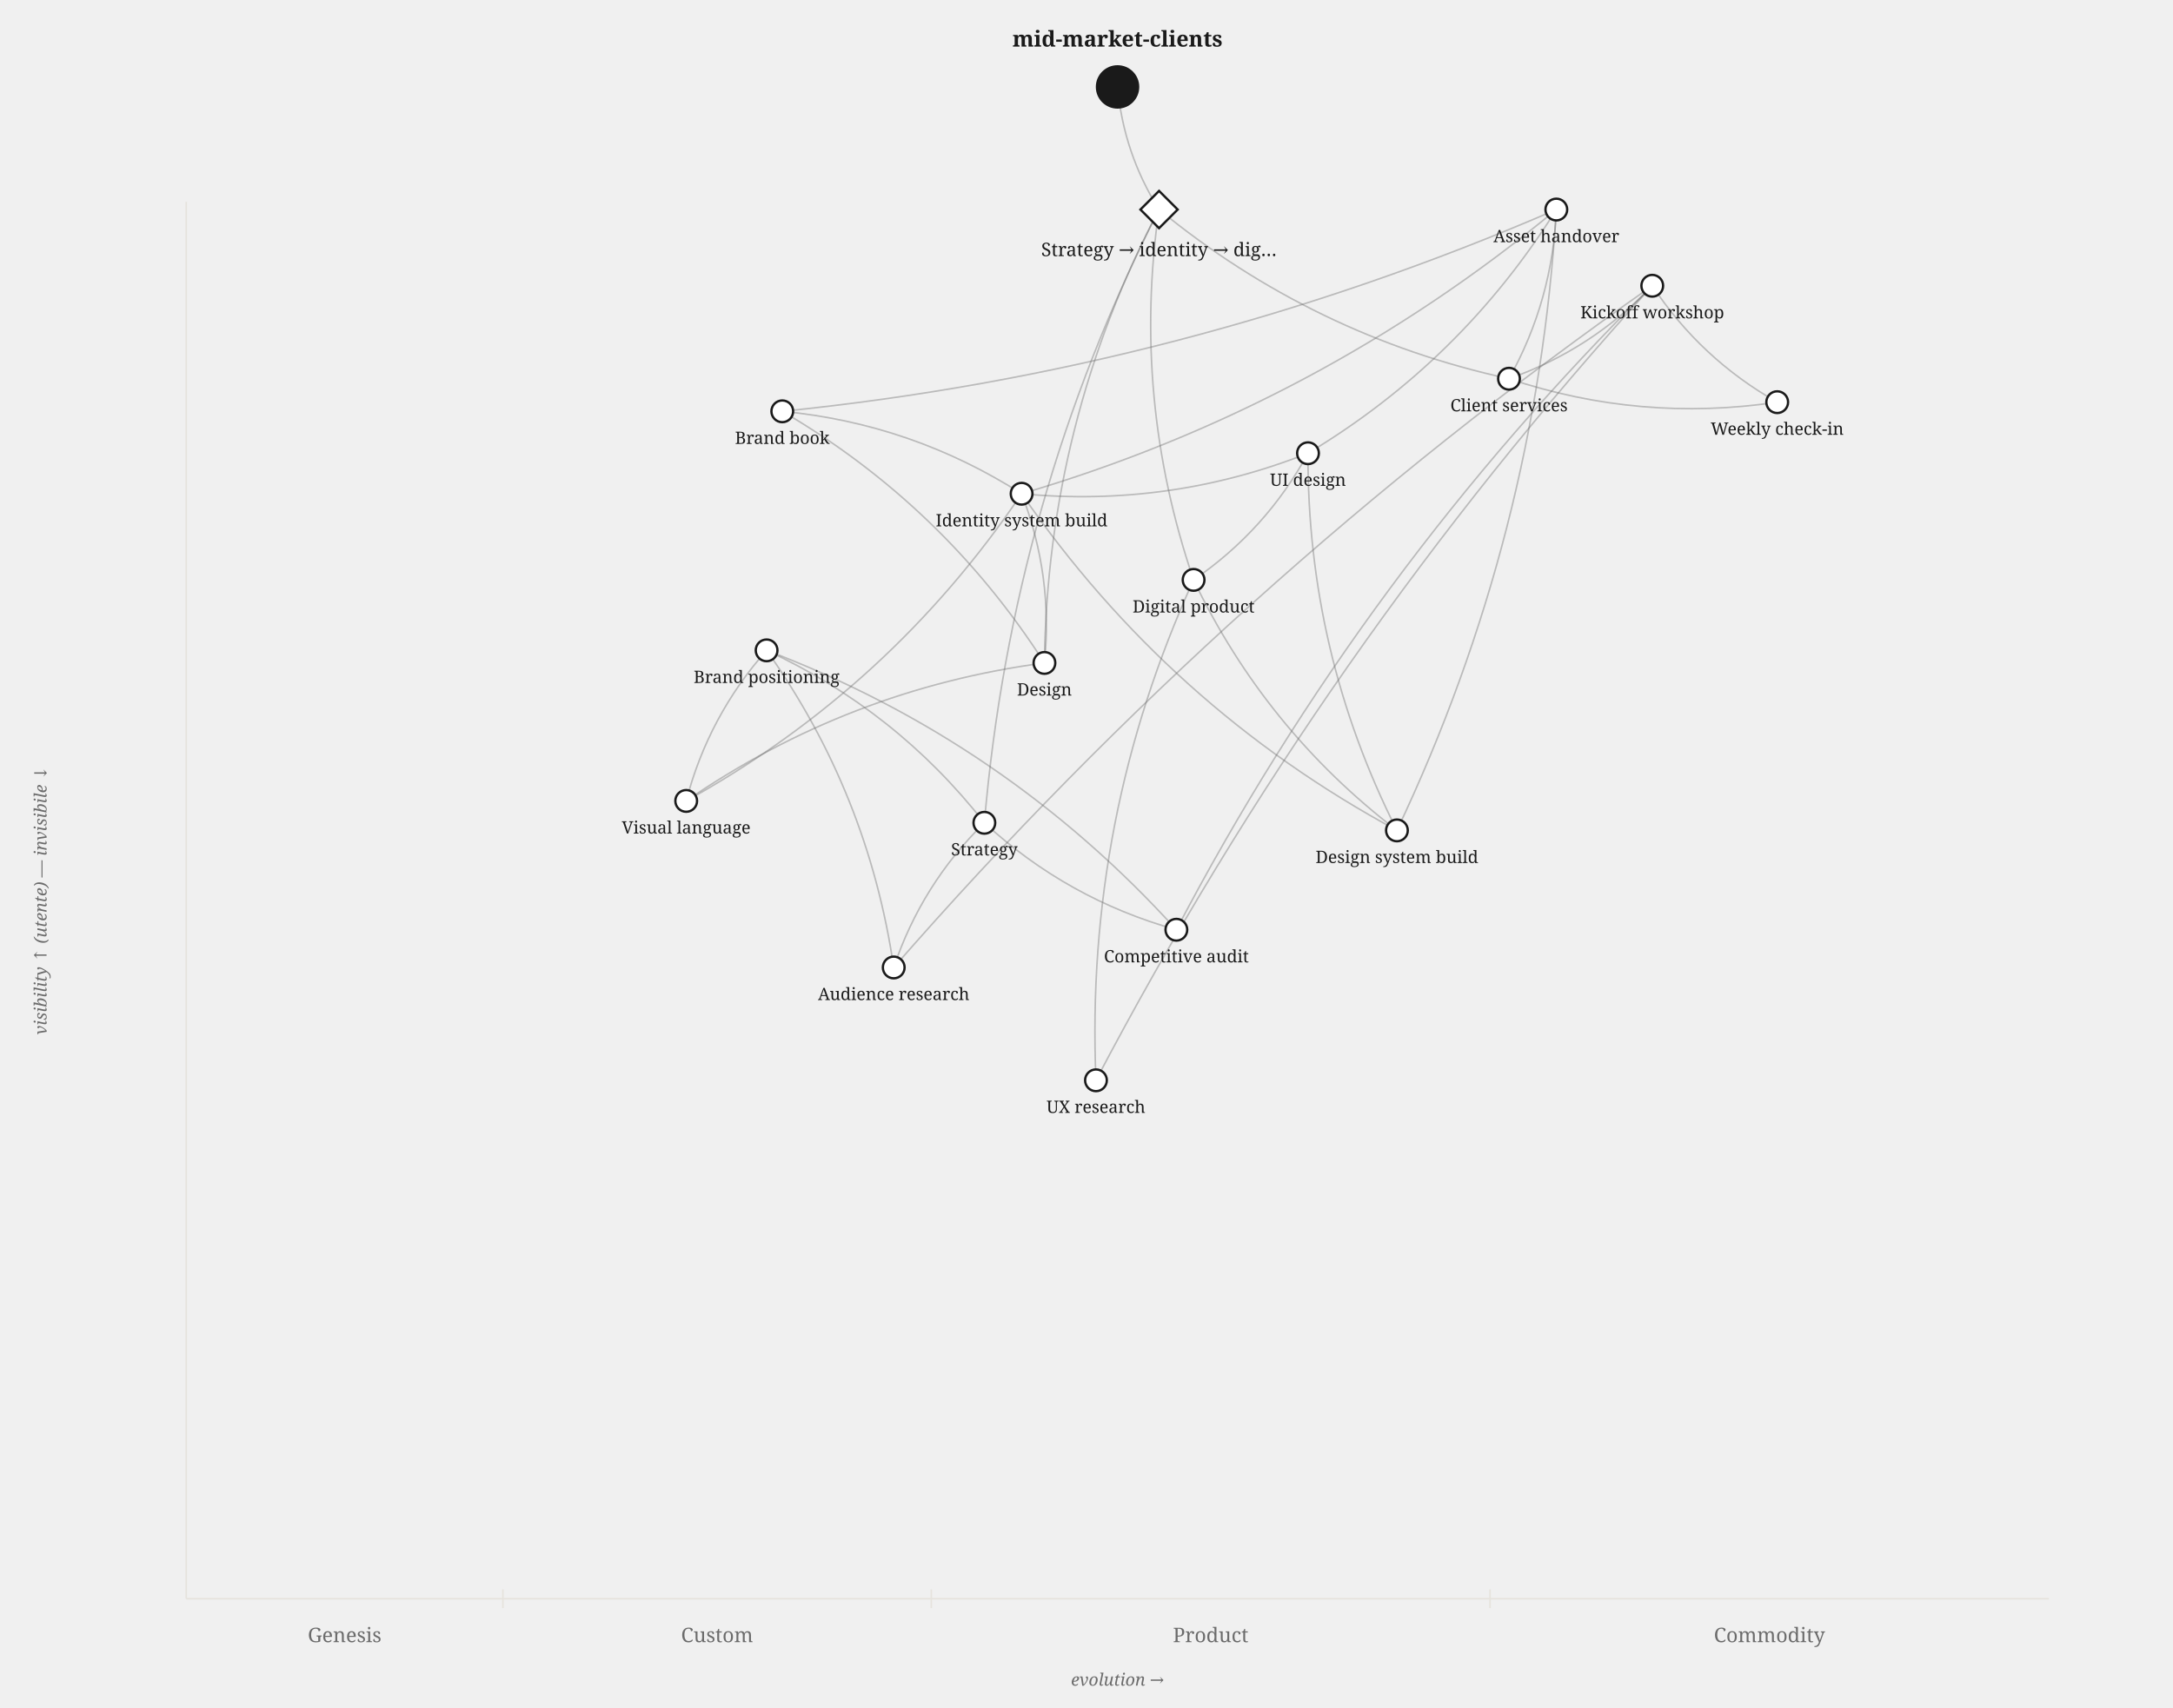
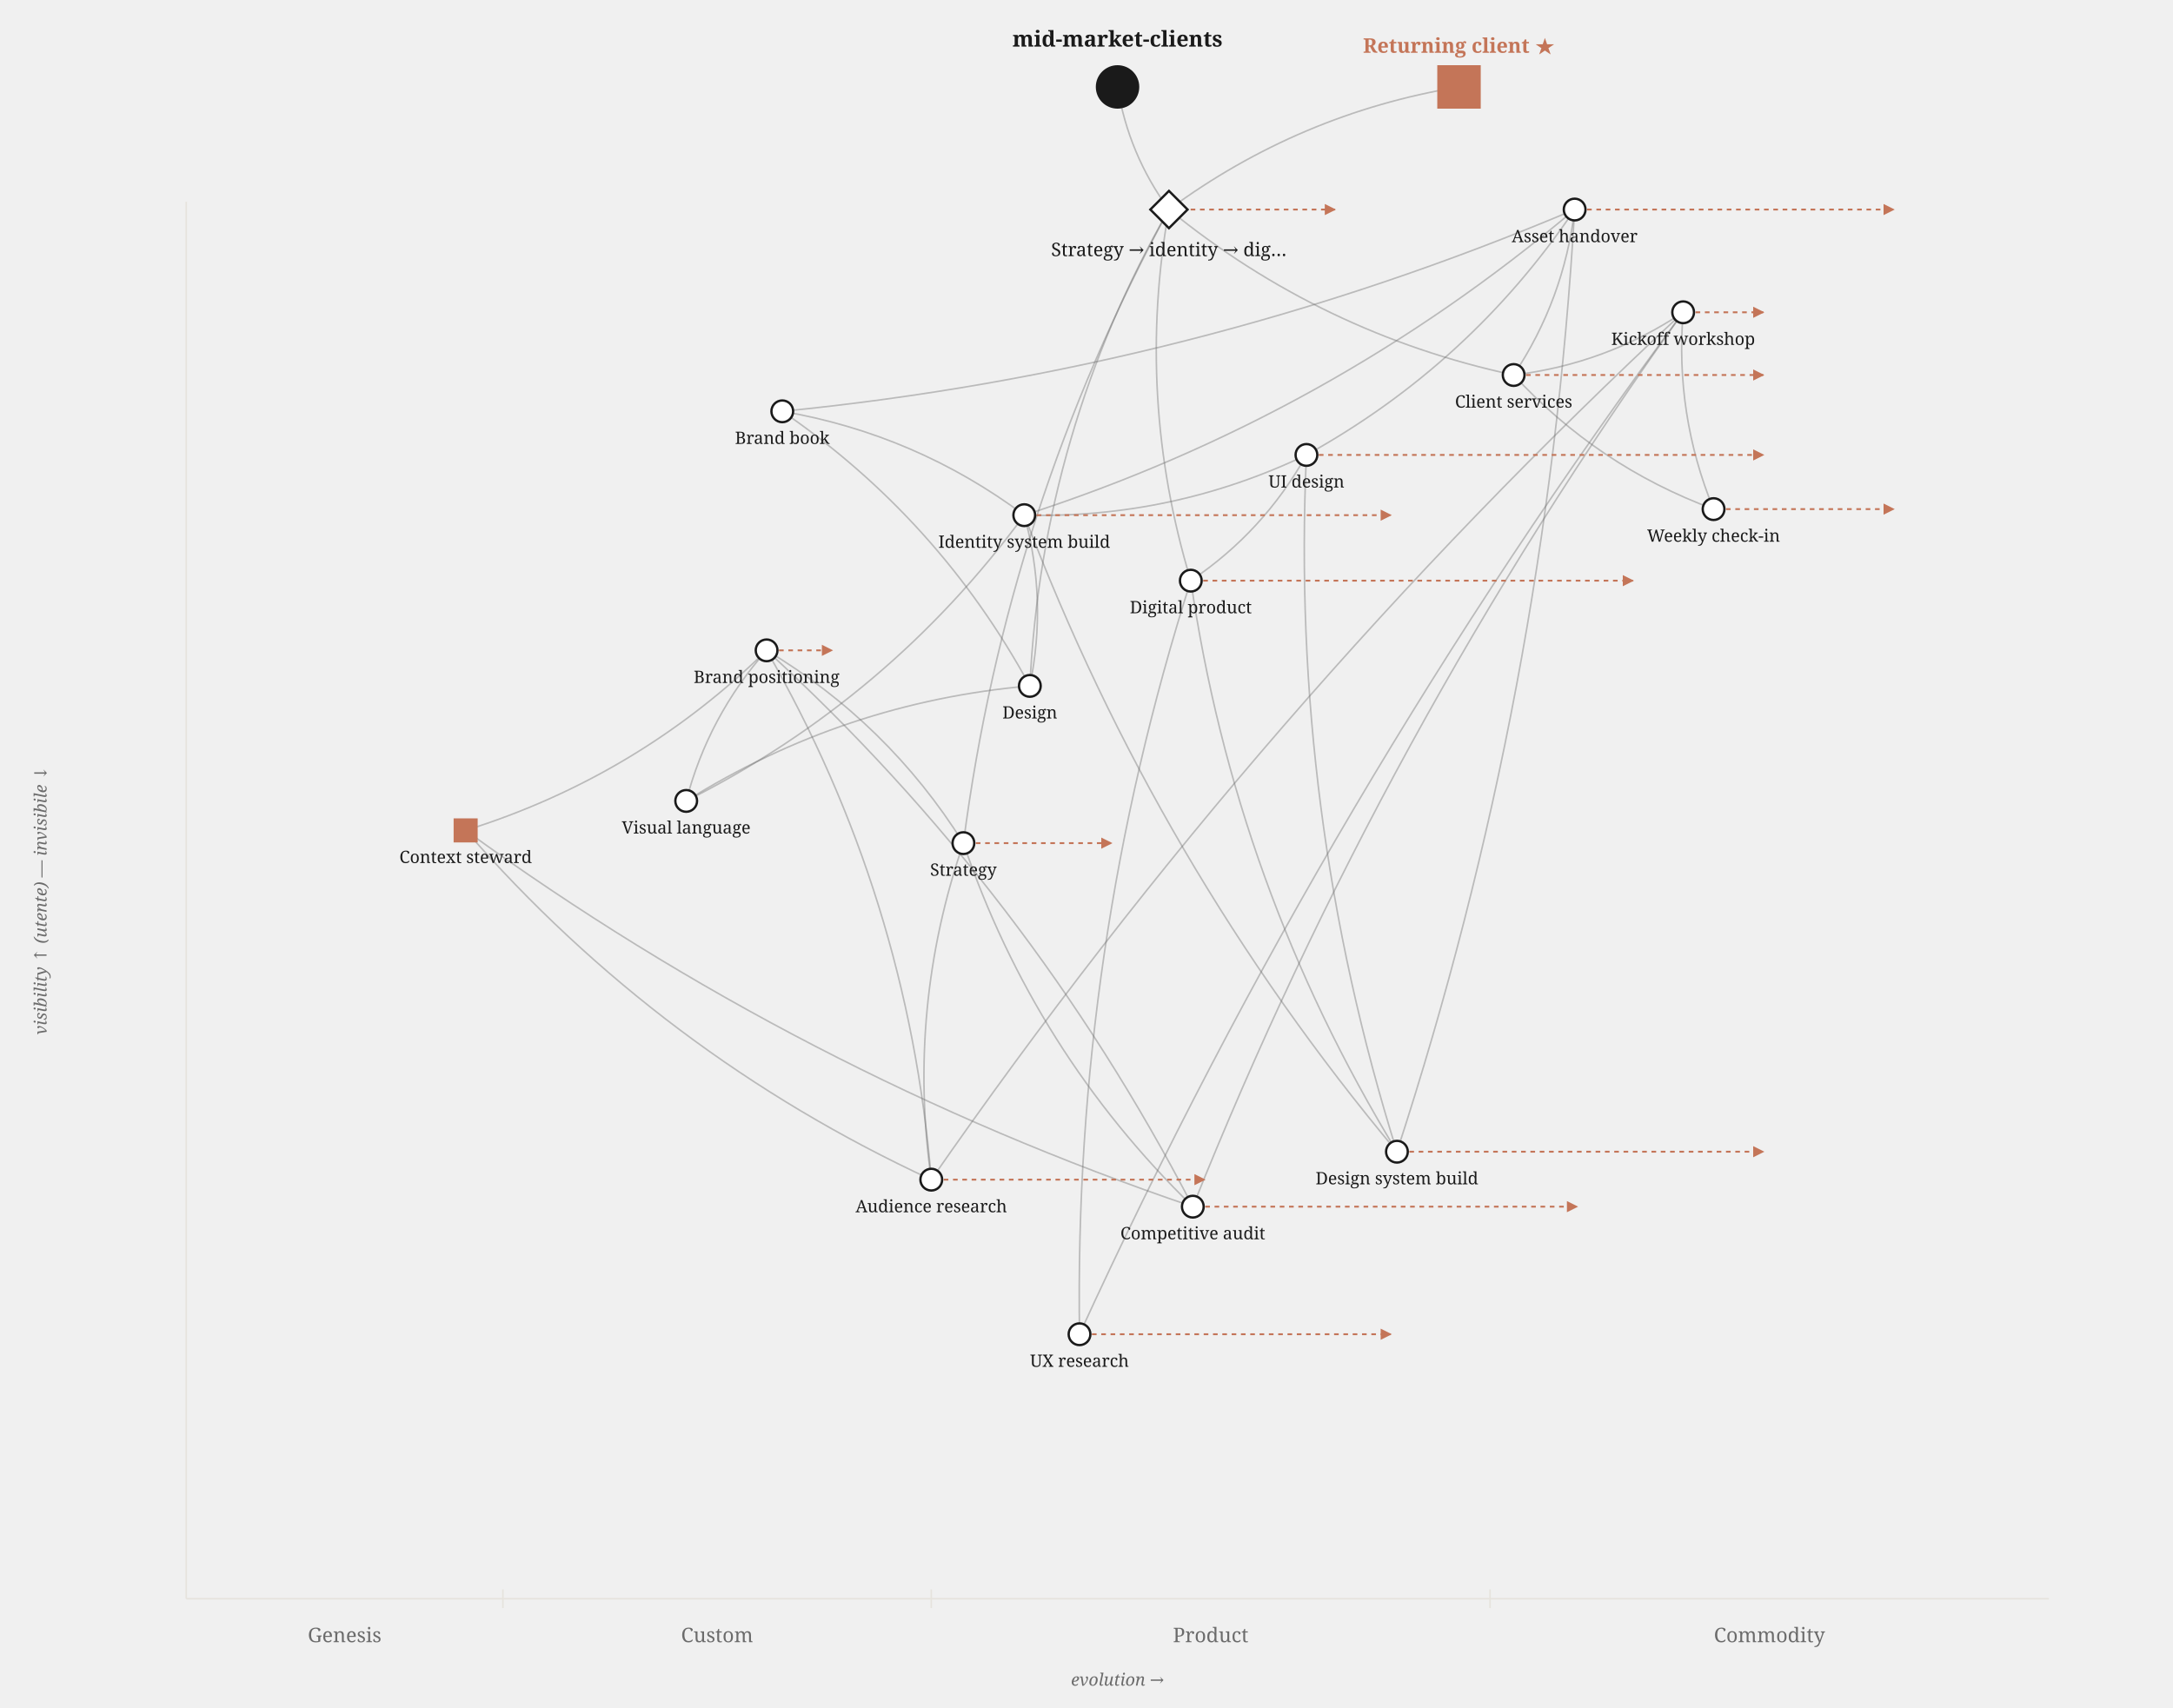
<svg xmlns="http://www.w3.org/2000/svg" viewBox="0 0 1400 1100" width="100%" style="font-family: ui-serif, Georgia, serif; background: #faf9f6;">
  <line x1="120" y1="130" x2="120" y2="1030" stroke="#e6e3dd" stroke-width="1" />
  <line x1="120" y1="1030" x2="1320" y2="1030" stroke="#e6e3dd" stroke-width="1" />
  <line x1="324.0" y1="1024.0" x2="324.0" y2="1036.0" stroke="#e6e3dd" stroke-width="1" />
  <line x1="600.0" y1="1024.0" x2="600.0" y2="1036.0" stroke="#e6e3dd" stroke-width="1" />
  <line x1="960.0" y1="1024.0" x2="960.0" y2="1036.0" stroke="#e6e3dd" stroke-width="1" />
  <text x="222.0" y="1058" text-anchor="middle" font-size="13" fill="#6b6b6b">Genesis</text>
  <text x="462.0" y="1058" text-anchor="middle" font-size="13" fill="#6b6b6b">Custom</text>
  <text x="780.0" y="1058" text-anchor="middle" font-size="13" fill="#6b6b6b">Product</text>
  <text x="1140.0" y="1058" text-anchor="middle" font-size="13" fill="#6b6b6b">Commodity</text>
  <text x="720.0" y="1086" text-anchor="middle" font-size="11" fill="#6b6b6b" font-style="italic">evolution →</text>
  <text x="30" y="580.0" text-anchor="middle" transform="rotate(-90 30 580.0)" font-size="11" fill="#6b6b6b" font-style="italic">visibility ↑ (utente) — invisibile ↓</text>
  <defs>
    <marker id="arrow-accent" viewBox="0 0 10 10" refX="9" refY="5" markerWidth="6" markerHeight="6" orient="auto-start-reverse">
      <path d="M0,0 L10,5 L0,10 z" fill="#c47558" />
    </marker>
  </defs>
-   <path d="M634.2,530.1 Q593.8,569.7 575.8,623.3" stroke="#6b6b6b" stroke-opacity="0.4" stroke-width="1" fill="none" />
-   <path d="M634.2,530.1 Q577.4,457.7 493.9,419.0" stroke="#6b6b6b" stroke-opacity="0.4" stroke-width="1" fill="none" />
-   <path d="M634.2,530.1 Q687.8,579.4 757.9,599.0" stroke="#6b6b6b" stroke-opacity="0.4" stroke-width="1" fill="none" />
-   <path d="M672.9,427.1 Q607.9,325.8 504.0,265.0" stroke="#6b6b6b" stroke-opacity="0.4" stroke-width="1" fill="none" />
-   <path d="M672.9,427.1 Q678.6,370.9 658.2,318.1" stroke="#6b6b6b" stroke-opacity="0.4" stroke-width="1" fill="none" />
-   <path d="M672.9,427.1 Q546.8,443.9 442.1,516.0" stroke="#6b6b6b" stroke-opacity="0.4" stroke-width="1" fill="none" />
-   <path d="M769.0,373.6 Q815.1,470.0 900.0,535.0" stroke="#6b6b6b" stroke-opacity="0.4" stroke-width="1" fill="none" />
-   <path d="M769.0,373.6 Q815.7,341.6 842.7,292.0" stroke="#6b6b6b" stroke-opacity="0.4" stroke-width="1" fill="none" />
-   <path d="M769.0,373.6 Q698.9,527.3 706.1,696.0" stroke="#6b6b6b" stroke-opacity="0.4" stroke-width="1" fill="none" />
-   <path d="M972.2,244.0 Q1000.5,193.2 1002.7,135.0" stroke="#6b6b6b" stroke-opacity="0.4" stroke-width="1" fill="none" />
-   <path d="M972.2,244.0 Q1025.5,225.2 1064.5,184.1" stroke="#6b6b6b" stroke-opacity="0.4" stroke-width="1" fill="none" />
-   <path d="M972.2,244.0 Q1056.8,272.3 1145.0,259.1" stroke="#6b6b6b" stroke-opacity="0.4" stroke-width="1" fill="none" />
-   <path d="M575.8,623.3 Q559.4,511.3 493.9,419.0" stroke="#6b6b6b" stroke-opacity="0.4" stroke-width="1" fill="none" />
+   <path d="M620.7,543.2 Q584.3,649.1 600.0,760.0" stroke="#6b6b6b" stroke-opacity="0.4" stroke-width="1" fill="none" />
+   <path d="M620.7,543.2 Q572.2,465.9 493.9,419.0" stroke="#6b6b6b" stroke-opacity="0.4" stroke-width="1" fill="none" />
+   <path d="M620.7,543.2 Q666.5,678.0 768.5,777.4" stroke="#6b6b6b" stroke-opacity="0.4" stroke-width="1" fill="none" />
+   <path d="M663.5,441.9 Q605.0,334.3 504.0,265.0" stroke="#6b6b6b" stroke-opacity="0.4" stroke-width="1" fill="none" />
+   <path d="M663.5,441.9 Q674.9,386.5 659.9,331.9" stroke="#6b6b6b" stroke-opacity="0.4" stroke-width="1" fill="none" />
+   <path d="M663.5,441.9 Q543.9,452.4 442.1,516.0" stroke="#6b6b6b" stroke-opacity="0.4" stroke-width="1" fill="none" />
+   <path d="M767.2,374.1 Q796.0,571.6 900.0,742.0" stroke="#6b6b6b" stroke-opacity="0.4" stroke-width="1" fill="none" />
+   <path d="M767.2,374.1 Q814.1,342.6 841.7,293.1" stroke="#6b6b6b" stroke-opacity="0.4" stroke-width="1" fill="none" />
+   <path d="M767.2,374.1 Q691.7,611.0 695.5,859.6" stroke="#6b6b6b" stroke-opacity="0.4" stroke-width="1" fill="none" />
+   <path d="M975.2,241.6 Q1007.6,193.0 1014.5,135.0" stroke="#6b6b6b" stroke-opacity="0.4" stroke-width="1" fill="none" />
+   <path d="M975.2,241.6 Q1034.6,234.5 1084.4,201.2" stroke="#6b6b6b" stroke-opacity="0.4" stroke-width="1" fill="none" />
+   <path d="M975.2,241.6 Q1029.2,300.3 1104.0,328.0" stroke="#6b6b6b" stroke-opacity="0.4" stroke-width="1" fill="none" />
+   <path d="M600.0,760.0 Q585.1,577.6 493.9,419.0" stroke="#6b6b6b" stroke-opacity="0.4" stroke-width="1" fill="none" />
  <path d="M493.9,419.0 Q456.4,461.3 442.1,516.0" stroke="#6b6b6b" stroke-opacity="0.4" stroke-width="1" fill="none" />
-   <path d="M757.9,599.0 Q647.5,477.3 493.9,419.0" stroke="#6b6b6b" stroke-opacity="0.4" stroke-width="1" fill="none" />
-   <path d="M504.0,265.0 Q763.4,238.7 1002.7,135.0" stroke="#6b6b6b" stroke-opacity="0.4" stroke-width="1" fill="none" />
-   <path d="M658.2,318.1 Q587.5,273.0 504.0,265.0" stroke="#6b6b6b" stroke-opacity="0.4" stroke-width="1" fill="none" />
-   <path d="M658.2,318.1 Q753.1,455.6 900.0,535.0" stroke="#6b6b6b" stroke-opacity="0.4" stroke-width="1" fill="none" />
-   <path d="M658.2,318.1 Q753.6,327.2 842.7,292.0" stroke="#6b6b6b" stroke-opacity="0.4" stroke-width="1" fill="none" />
-   <path d="M658.2,318.1 Q849.2,261.9 1002.7,135.0" stroke="#6b6b6b" stroke-opacity="0.4" stroke-width="1" fill="none" />
-   <path d="M442.1,516.0 Q573.9,443.0 658.2,318.1" stroke="#6b6b6b" stroke-opacity="0.4" stroke-width="1" fill="none" />
-   <path d="M900.0,535.0 Q990.1,344.9 1002.7,135.0" stroke="#6b6b6b" stroke-opacity="0.4" stroke-width="1" fill="none" />
-   <path d="M842.7,292.0 Q842.2,420.4 900.0,535.0" stroke="#6b6b6b" stroke-opacity="0.4" stroke-width="1" fill="none" />
-   <path d="M842.7,292.0 Q941.5,232.7 1002.7,135.0" stroke="#6b6b6b" stroke-opacity="0.4" stroke-width="1" fill="none" />
-   <path d="M1064.5,184.1 Q793.4,374.0 575.8,623.3" stroke="#6b6b6b" stroke-opacity="0.4" stroke-width="1" fill="none" />
-   <path d="M1064.5,184.1 Q879.0,367.8 757.9,599.0" stroke="#6b6b6b" stroke-opacity="0.4" stroke-width="1" fill="none" />
-   <path d="M1064.5,184.1 Q852.5,417.1 706.1,696.0" stroke="#6b6b6b" stroke-opacity="0.4" stroke-width="1" fill="none" />
-   <path d="M1064.5,184.1 Q1095.8,231.3 1145.0,259.1" stroke="#6b6b6b" stroke-opacity="0.4" stroke-width="1" fill="none" />
-   <path d="M720.0,56.0 Q723.9,98.7 746.7,135.0" stroke="#6b6b6b" stroke-opacity="0.4" stroke-width="1" fill="none" />
-   <path d="M746.7,135.0 Q652.0,321.6 634.2,530.1" stroke="#6b6b6b" stroke-opacity="0.4" stroke-width="1" fill="none" />
-   <path d="M746.7,135.0 Q674.8,272.2 672.9,427.1" stroke="#6b6b6b" stroke-opacity="0.4" stroke-width="1" fill="none" />
-   <path d="M746.7,135.0 Q729.2,257.0 769.0,373.6" stroke="#6b6b6b" stroke-opacity="0.4" stroke-width="1" fill="none" />
-   <path d="M746.7,135.0 Q846.4,216.6 972.2,244.0" stroke="#6b6b6b" stroke-opacity="0.4" stroke-width="1" fill="none" />
+   <path d="M768.5,777.4 Q663.0,573.9 493.9,419.0" stroke="#6b6b6b" stroke-opacity="0.4" stroke-width="1" fill="none" />
+   <path d="M504.0,265.0 Q769.1,238.8 1014.5,135.0" stroke="#6b6b6b" stroke-opacity="0.4" stroke-width="1" fill="none" />
+   <path d="M659.9,331.9 Q590.0,279.8 504.0,265.0" stroke="#6b6b6b" stroke-opacity="0.4" stroke-width="1" fill="none" />
+   <path d="M659.9,331.9 Q745.4,557.2 900.0,742.0" stroke="#6b6b6b" stroke-opacity="0.4" stroke-width="1" fill="none" />
+   <path d="M659.9,331.9 Q755.4,334.3 841.7,293.1" stroke="#6b6b6b" stroke-opacity="0.4" stroke-width="1" fill="none" />
+   <path d="M659.9,331.9 Q856.6,268.4 1014.5,135.0" stroke="#6b6b6b" stroke-opacity="0.4" stroke-width="1" fill="none" />
+   <path d="M442.1,516.0 Q573.1,450.1 659.9,331.9" stroke="#6b6b6b" stroke-opacity="0.4" stroke-width="1" fill="none" />
+   <path d="M900.0,742.0 Q996.6,445.9 1014.5,135.0" stroke="#6b6b6b" stroke-opacity="0.4" stroke-width="1" fill="none" />
+   <path d="M841.7,293.1 Q831.2,522.7 900.0,742.0" stroke="#6b6b6b" stroke-opacity="0.4" stroke-width="1" fill="none" />
+   <path d="M841.7,293.1 Q947.1,234.8 1014.5,135.0" stroke="#6b6b6b" stroke-opacity="0.4" stroke-width="1" fill="none" />
+   <path d="M1084.4,201.2 Q812.0,454.4 600.0,760.0" stroke="#6b6b6b" stroke-opacity="0.4" stroke-width="1" fill="none" />
+   <path d="M1084.4,201.2 Q891.4,470.1 768.5,777.4" stroke="#6b6b6b" stroke-opacity="0.4" stroke-width="1" fill="none" />
+   <path d="M1084.4,201.2 Q855.5,510.1 695.5,859.6" stroke="#6b6b6b" stroke-opacity="0.4" stroke-width="1" fill="none" />
+   <path d="M1084.4,201.2 Q1079.0,267.0 1104.0,328.0" stroke="#6b6b6b" stroke-opacity="0.4" stroke-width="1" fill="none" />
+   <path d="M300.0,535.0 Q426.0,679.5 600.0,760.0" stroke="#6b6b6b" stroke-opacity="0.4" stroke-width="1" fill="none" />
+   <path d="M300.0,535.0 Q515.9,691.7 768.5,777.4" stroke="#6b6b6b" stroke-opacity="0.4" stroke-width="1" fill="none" />
+   <path d="M300.0,535.0 Q410.9,500.3 493.9,419.0" stroke="#6b6b6b" stroke-opacity="0.4" stroke-width="1" fill="none" />
+   <path d="M720.0,56.0 Q727.1,99.5 753.1,135.0" stroke="#6b6b6b" stroke-opacity="0.4" stroke-width="1" fill="none" />
+   <path d="M940.0,56.0 Q837.1,73.1 753.1,135.0" stroke="#6b6b6b" stroke-opacity="0.4" stroke-width="1" fill="none" />
+   <path d="M753.1,135.0 Q648.8,326.8 620.7,543.2" stroke="#6b6b6b" stroke-opacity="0.4" stroke-width="1" fill="none" />
+   <path d="M753.1,135.0 Q671.5,277.7 663.5,441.9" stroke="#6b6b6b" stroke-opacity="0.4" stroke-width="1" fill="none" />
+   <path d="M753.1,135.0 Q731.5,256.2 767.2,374.1" stroke="#6b6b6b" stroke-opacity="0.4" stroke-width="1" fill="none" />
+   <path d="M753.1,135.0 Q851.4,215.0 975.2,241.6" stroke="#6b6b6b" stroke-opacity="0.4" stroke-width="1" fill="none" />
  <g class="node node-user" data-node-id="__user_0__">
    <circle cx="720.0" cy="56.0" r="14" fill="#1a1a1a" />
    <text x="720.0" y="30.0" text-anchor="middle" font-size="14" fill="#1a1a1a" font-weight="600">mid-market-clients</text>
  </g>
+   <g class="node node-user node-new" data-node-id="__new_user_0__">
+     <rect x="926.0" y="42.0" width="28" height="28" fill="#c47558" />
+     <text x="940.0" y="34.0" text-anchor="middle" font-size="13" fill="#c47558" font-weight="600">Returning client ★</text>
+   </g>
  <g class="node node-anchor" data-node-id="a1" style="cursor:pointer">
-     <polygon points="746.745,123 758.745,135 746.745,147 734.745,135" fill="#ffffff" stroke="#1a1a1a" stroke-width="1.5" />
-     <text x="746.7" y="165.0" text-anchor="middle" font-size="12" fill="#1a1a1a" font-weight="500">Strategy → identity → dig…</text>
+     <polygon points="753.12,123 765.12,135 753.12,147 741.12,135" fill="#ffffff" stroke="#1a1a1a" stroke-width="1.5" />
+     <line x1="767.1" y1="135.0" x2="860.0" y2="135.0" stroke="#c47558" stroke-width="1.2" stroke-dasharray="3,3" marker-end="url(#arrow-accent)" />
+     <text x="753.1" y="165.0" text-anchor="middle" font-size="12" fill="#1a1a1a" font-weight="500">Strategy → identity → dig…</text>
  </g>
  <g class="node node-component" data-node-id="c1" style="cursor:pointer">
-     <circle cx="634.2" cy="530.1" r="7" fill="#ffffff" stroke="#1a1a1a" stroke-width="1.5" />
-     <text x="634.2" y="551.1" text-anchor="middle" font-size="11" fill="#1a1a1a">
-       <tspan x="634.2" dy="0">Strategy</tspan>
+     <circle cx="620.7" cy="543.2" r="7" fill="#ffffff" stroke="#1a1a1a" stroke-width="1.5" />
+     <line x1="628.7" y1="543.2" x2="716.0" y2="543.2" stroke="#c47558" stroke-width="1.2" stroke-dasharray="3,3" marker-end="url(#arrow-accent)" />
+     <text x="620.7" y="564.2" text-anchor="middle" font-size="11" fill="#1a1a1a">
+       <tspan x="620.7" dy="0">Strategy</tspan>
    </text>
  </g>
  <g class="node node-component" data-node-id="c2" style="cursor:pointer">
-     <circle cx="672.9" cy="427.1" r="7" fill="#ffffff" stroke="#1a1a1a" stroke-width="1.5" />
-     <text x="672.9" y="448.1" text-anchor="middle" font-size="11" fill="#1a1a1a">
-       <tspan x="672.9" dy="0">Design</tspan>
+     <circle cx="663.5" cy="441.9" r="7" fill="#ffffff" stroke="#1a1a1a" stroke-width="1.5" />
+     <text x="663.5" y="462.9" text-anchor="middle" font-size="11" fill="#1a1a1a">
+       <tspan x="663.5" dy="0">Design</tspan>
    </text>
  </g>
  <g class="node node-component" data-node-id="c3" style="cursor:pointer">
-     <circle cx="769.0" cy="373.6" r="7" fill="#ffffff" stroke="#1a1a1a" stroke-width="1.5" />
-     <text x="769.0" y="394.6" text-anchor="middle" font-size="11" fill="#1a1a1a">
-       <tspan x="769.0" dy="0">Digital product</tspan>
+     <circle cx="767.2" cy="374.1" r="7" fill="#ffffff" stroke="#1a1a1a" stroke-width="1.5" />
+     <line x1="775.2" y1="374.1" x2="1052.0" y2="374.1" stroke="#c47558" stroke-width="1.2" stroke-dasharray="3,3" marker-end="url(#arrow-accent)" />
+     <text x="767.2" y="395.1" text-anchor="middle" font-size="11" fill="#1a1a1a">
+       <tspan x="767.2" dy="0">Digital product</tspan>
    </text>
  </g>
  <g class="node node-component" data-node-id="c4" style="cursor:pointer">
-     <circle cx="972.2" cy="244.0" r="7" fill="#ffffff" stroke="#1a1a1a" stroke-width="1.5" />
-     <text x="972.2" y="265.0" text-anchor="middle" font-size="11" fill="#1a1a1a">
-       <tspan x="972.2" dy="0">Client services</tspan>
+     <circle cx="975.2" cy="241.6" r="7" fill="#ffffff" stroke="#1a1a1a" stroke-width="1.5" />
+     <line x1="983.2" y1="241.6" x2="1136.0" y2="241.6" stroke="#c47558" stroke-width="1.2" stroke-dasharray="3,3" marker-end="url(#arrow-accent)" />
+     <text x="975.2" y="262.6" text-anchor="middle" font-size="11" fill="#1a1a1a">
+       <tspan x="975.2" dy="0">Client services</tspan>
    </text>
  </g>
  <g class="node node-component" data-node-id="c5" style="cursor:pointer">
-     <circle cx="575.8" cy="623.3" r="7" fill="#ffffff" stroke="#1a1a1a" stroke-width="1.5" />
-     <text x="575.8" y="644.3" text-anchor="middle" font-size="11" fill="#1a1a1a">
-       <tspan x="575.8" dy="0">Audience research</tspan>
+     <circle cx="600.0" cy="760.0" r="7" fill="#ffffff" stroke="#1a1a1a" stroke-width="1.5" />
+     <line x1="608.0" y1="760.0" x2="776.0" y2="760.0" stroke="#c47558" stroke-width="1.2" stroke-dasharray="3,3" marker-end="url(#arrow-accent)" />
+     <text x="600.0" y="781.0" text-anchor="middle" font-size="11" fill="#1a1a1a">
+       <tspan x="600.0" dy="0">Audience research</tspan>
    </text>
  </g>
  <g class="node node-component" data-node-id="c6" style="cursor:pointer">
    <circle cx="493.9" cy="419.0" r="7" fill="#ffffff" stroke="#1a1a1a" stroke-width="1.5" />
+     <line x1="501.9" y1="419.0" x2="536.0" y2="419.0" stroke="#c47558" stroke-width="1.2" stroke-dasharray="3,3" marker-end="url(#arrow-accent)" />
    <text x="493.9" y="440.0" text-anchor="middle" font-size="11" fill="#1a1a1a">
      <tspan x="493.9" dy="0">Brand positioning</tspan>
    </text>
  </g>
  <g class="node node-component" data-node-id="c7" style="cursor:pointer">
-     <circle cx="757.9" cy="599.0" r="7" fill="#ffffff" stroke="#1a1a1a" stroke-width="1.5" />
-     <text x="757.9" y="620.0" text-anchor="middle" font-size="11" fill="#1a1a1a">
-       <tspan x="757.9" dy="0">Competitive audit</tspan>
+     <circle cx="768.5" cy="777.4" r="7" fill="#ffffff" stroke="#1a1a1a" stroke-width="1.5" />
+     <line x1="776.5" y1="777.4" x2="1016.0" y2="777.4" stroke="#c47558" stroke-width="1.2" stroke-dasharray="3,3" marker-end="url(#arrow-accent)" />
+     <text x="768.5" y="798.4" text-anchor="middle" font-size="11" fill="#1a1a1a">
+       <tspan x="768.5" dy="0">Competitive audit</tspan>
    </text>
  </g>
  <g class="node node-component" data-node-id="c8" style="cursor:pointer">
    <circle cx="504.0" cy="265.0" r="7" fill="#ffffff" stroke="#1a1a1a" stroke-width="1.5" />
    <text x="504.0" y="286.0" text-anchor="middle" font-size="11" fill="#1a1a1a">
      <tspan x="504.0" dy="0">Brand book</tspan>
    </text>
  </g>
  <g class="node node-component" data-node-id="c9" style="cursor:pointer">
-     <circle cx="658.2" cy="318.1" r="7" fill="#ffffff" stroke="#1a1a1a" stroke-width="1.5" />
-     <text x="658.2" y="339.1" text-anchor="middle" font-size="11" fill="#1a1a1a">
-       <tspan x="658.2" dy="0">Identity system build</tspan>
+     <circle cx="659.9" cy="331.9" r="7" fill="#ffffff" stroke="#1a1a1a" stroke-width="1.5" />
+     <line x1="667.9" y1="331.9" x2="896.0" y2="331.9" stroke="#c47558" stroke-width="1.2" stroke-dasharray="3,3" marker-end="url(#arrow-accent)" />
+     <text x="659.9" y="352.9" text-anchor="middle" font-size="11" fill="#1a1a1a">
+       <tspan x="659.9" dy="0">Identity system build</tspan>
    </text>
  </g>
  <g class="node node-component" data-node-id="c10" style="cursor:pointer">
    <circle cx="442.1" cy="516.0" r="7" fill="#ffffff" stroke="#1a1a1a" stroke-width="1.5" />
    <text x="442.1" y="537.0" text-anchor="middle" font-size="11" fill="#1a1a1a">
      <tspan x="442.1" dy="0">Visual language</tspan>
    </text>
  </g>
  <g class="node node-component" data-node-id="c11" style="cursor:pointer">
-     <circle cx="900.0" cy="535.0" r="7" fill="#ffffff" stroke="#1a1a1a" stroke-width="1.5" />
-     <text x="900.0" y="556.0" text-anchor="middle" font-size="11" fill="#1a1a1a">
+     <circle cx="900.0" cy="742.0" r="7" fill="#ffffff" stroke="#1a1a1a" stroke-width="1.5" />
+     <line x1="908.0" y1="742.0" x2="1136.0" y2="742.0" stroke="#c47558" stroke-width="1.2" stroke-dasharray="3,3" marker-end="url(#arrow-accent)" />
+     <text x="900.0" y="763.0" text-anchor="middle" font-size="11" fill="#1a1a1a">
      <tspan x="900.0" dy="0">Design system build</tspan>
    </text>
  </g>
  <g class="node node-component" data-node-id="c12" style="cursor:pointer">
-     <circle cx="842.7" cy="292.0" r="7" fill="#ffffff" stroke="#1a1a1a" stroke-width="1.5" />
-     <text x="842.7" y="313.0" text-anchor="middle" font-size="11" fill="#1a1a1a">
-       <tspan x="842.7" dy="0">UI design</tspan>
+     <circle cx="841.7" cy="293.1" r="7" fill="#ffffff" stroke="#1a1a1a" stroke-width="1.5" />
+     <line x1="849.7" y1="293.1" x2="1136.0" y2="293.1" stroke="#c47558" stroke-width="1.2" stroke-dasharray="3,3" marker-end="url(#arrow-accent)" />
+     <text x="841.7" y="314.1" text-anchor="middle" font-size="11" fill="#1a1a1a">
+       <tspan x="841.7" dy="0">UI design</tspan>
    </text>
  </g>
  <g class="node node-component" data-node-id="c13" style="cursor:pointer">
-     <circle cx="706.1" cy="696.0" r="7" fill="#ffffff" stroke="#1a1a1a" stroke-width="1.5" />
-     <text x="706.1" y="717.0" text-anchor="middle" font-size="11" fill="#1a1a1a">
-       <tspan x="706.1" dy="0">UX research</tspan>
+     <circle cx="695.5" cy="859.6" r="7" fill="#ffffff" stroke="#1a1a1a" stroke-width="1.5" />
+     <line x1="703.5" y1="859.6" x2="896.0" y2="859.6" stroke="#c47558" stroke-width="1.2" stroke-dasharray="3,3" marker-end="url(#arrow-accent)" />
+     <text x="695.5" y="880.6" text-anchor="middle" font-size="11" fill="#1a1a1a">
+       <tspan x="695.5" dy="0">UX research</tspan>
    </text>
  </g>
  <g class="node node-component" data-node-id="c14" style="cursor:pointer">
-     <circle cx="1002.7" cy="135.0" r="7" fill="#ffffff" stroke="#1a1a1a" stroke-width="1.5" />
-     <text x="1002.7" y="156.0" text-anchor="middle" font-size="11" fill="#1a1a1a">
-       <tspan x="1002.7" dy="0">Asset handover</tspan>
+     <circle cx="1014.5" cy="135.0" r="7" fill="#ffffff" stroke="#1a1a1a" stroke-width="1.5" />
+     <line x1="1022.5" y1="135.0" x2="1220.0" y2="135.0" stroke="#c47558" stroke-width="1.2" stroke-dasharray="3,3" marker-end="url(#arrow-accent)" />
+     <text x="1014.5" y="156.0" text-anchor="middle" font-size="11" fill="#1a1a1a">
+       <tspan x="1014.5" dy="0">Asset handover</tspan>
    </text>
  </g>
  <g class="node node-component" data-node-id="c15" style="cursor:pointer">
-     <circle cx="1064.5" cy="184.1" r="7" fill="#ffffff" stroke="#1a1a1a" stroke-width="1.5" />
-     <text x="1064.5" y="205.1" text-anchor="middle" font-size="11" fill="#1a1a1a">
-       <tspan x="1064.5" dy="0">Kickoff workshop</tspan>
+     <circle cx="1084.4" cy="201.2" r="7" fill="#ffffff" stroke="#1a1a1a" stroke-width="1.5" />
+     <line x1="1092.4" y1="201.2" x2="1136.0" y2="201.2" stroke="#c47558" stroke-width="1.2" stroke-dasharray="3,3" marker-end="url(#arrow-accent)" />
+     <text x="1084.4" y="222.2" text-anchor="middle" font-size="11" fill="#1a1a1a">
+       <tspan x="1084.4" dy="0">Kickoff workshop</tspan>
    </text>
  </g>
  <g class="node node-component" data-node-id="c16" style="cursor:pointer">
-     <circle cx="1145.0" cy="259.1" r="7" fill="#ffffff" stroke="#1a1a1a" stroke-width="1.5" />
-     <text x="1145.0" y="280.1" text-anchor="middle" font-size="11" fill="#1a1a1a">
-       <tspan x="1145.0" dy="0">Weekly check-in</tspan>
+     <circle cx="1104.0" cy="328.0" r="7" fill="#ffffff" stroke="#1a1a1a" stroke-width="1.5" />
+     <line x1="1112.0" y1="328.0" x2="1220.0" y2="328.0" stroke="#c47558" stroke-width="1.2" stroke-dasharray="3,3" marker-end="url(#arrow-accent)" />
+     <text x="1104.0" y="349.0" text-anchor="middle" font-size="11" fill="#1a1a1a">
+       <tspan x="1104.0" dy="0">Weekly check-in</tspan>
+     </text>
+   </g>
+   <g class="node node-component node-new" data-node-id="c17" style="cursor:pointer">
+     <rect x="293.0" y="528.0" width="14" height="14" fill="#c47558" stroke="#c47558" stroke-width="1.5" />
+     <text x="300.0" y="556.0" text-anchor="middle" font-size="11" fill="#1a1a1a">
+       <tspan x="300.0" dy="0">Context steward</tspan>
    </text>
  </g>
</svg>
